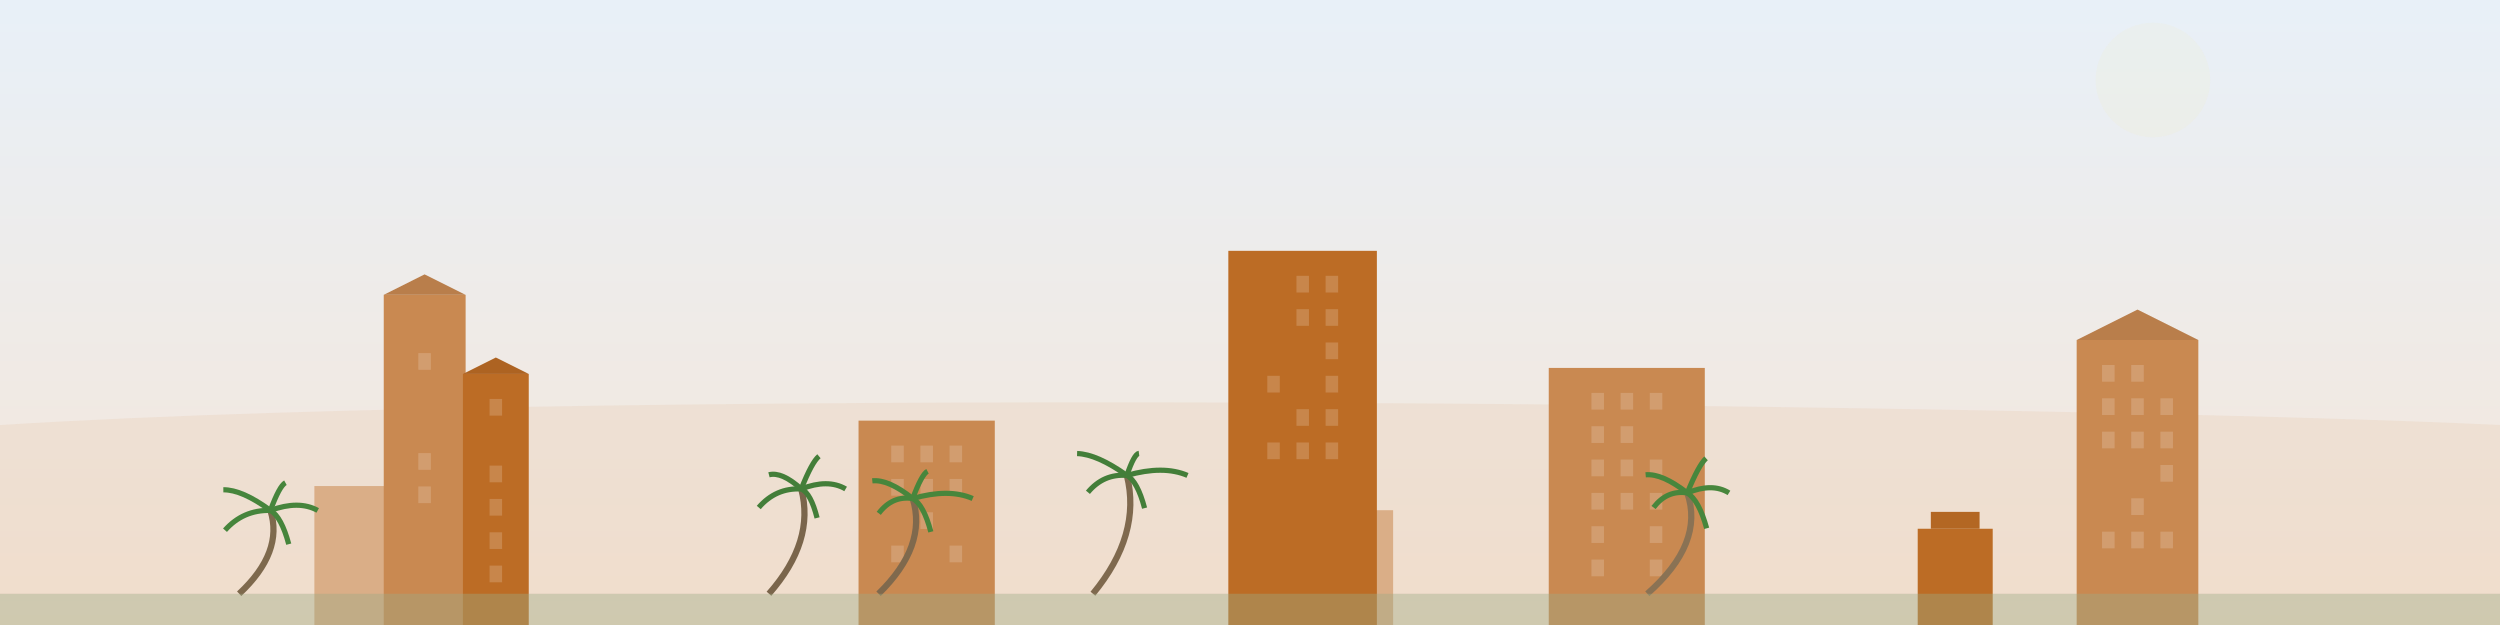
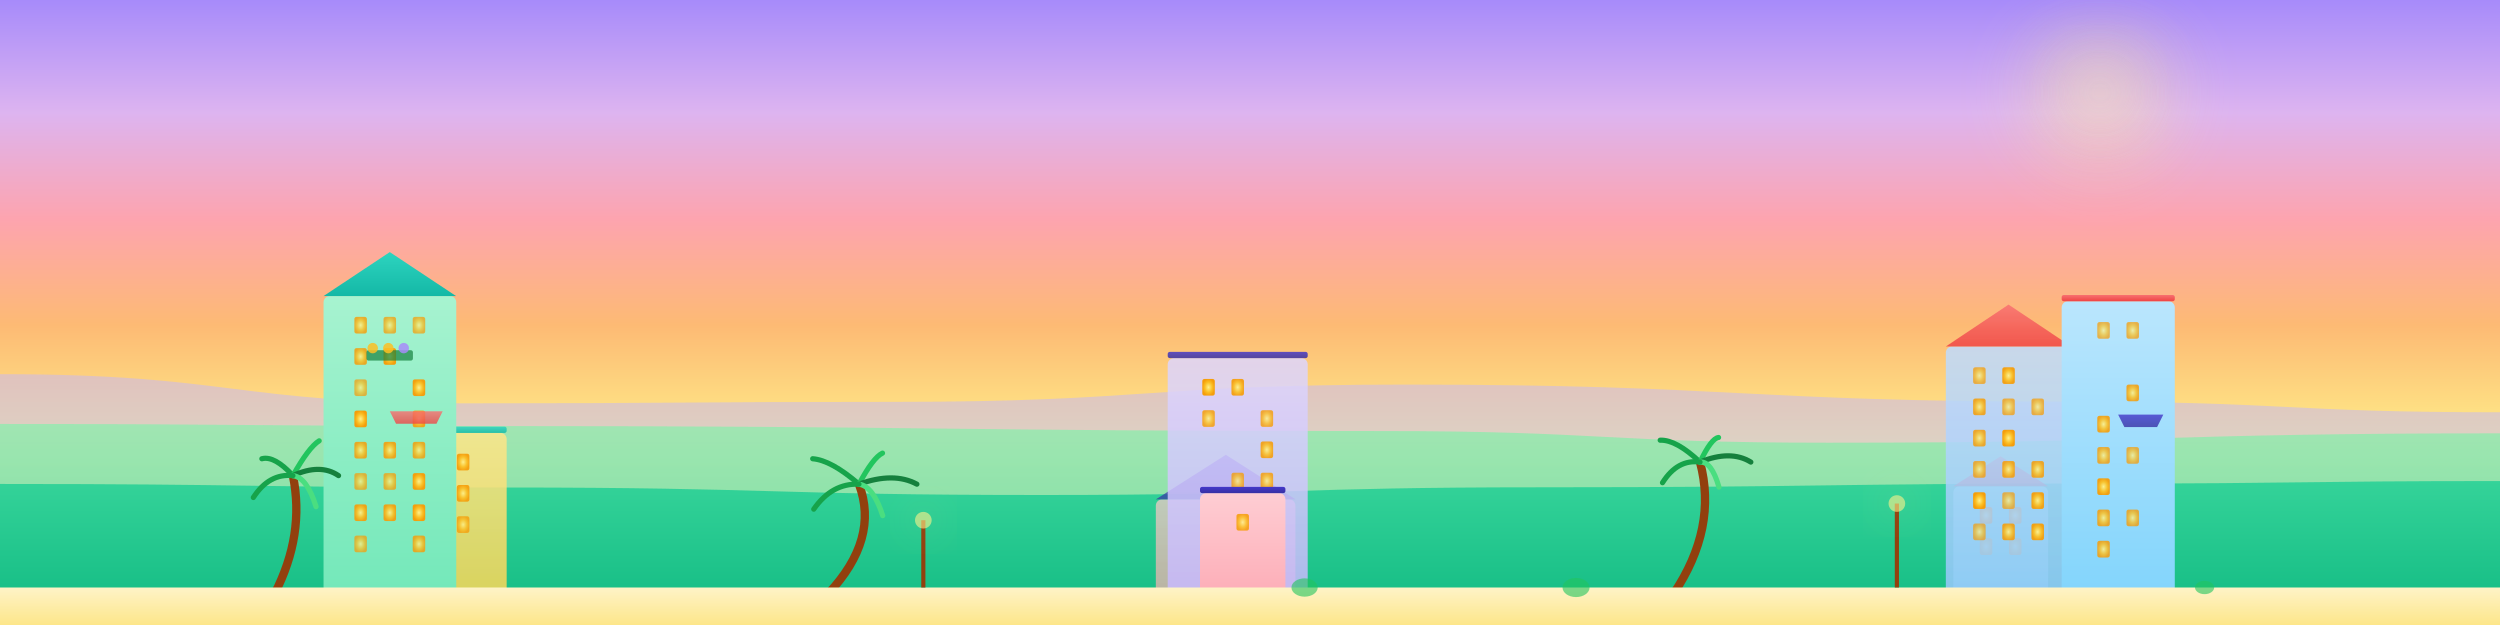
<svg xmlns="http://www.w3.org/2000/svg" viewBox="0 0 1200 300" width="1200" height="300">
  <defs>
    <linearGradient id="skyGrad" x1="0" y1="0" x2="0" y2="1">
-       <stop offset="0%" stop-color="#e8f0f8" />
-       <stop offset="100%" stop-color="#f5e6d8" />
-     </linearGradient>
+       <stop offset="0%" stop-color="#a78bfa" />
+       <stop offset="18%" stop-color="#ddb4f0" />
+       <stop offset="35%" stop-color="#fda4af" />
+       <stop offset="52%" stop-color="#fdba74" />
+       <stop offset="72%" stop-color="#fef08a" />
+       <stop offset="100%" stop-color="#fef9c3" />
+     </linearGradient>
+     <linearGradient id="bldg_coral" x1="0" y1="0" x2="0" y2="1">
+       <stop offset="0%" stop-color="#fecaca" />
+       <stop offset="100%" stop-color="#fca5a5" />
+     </linearGradient>
+     <linearGradient id="bldg_teal" x1="0" y1="0" x2="0" y2="1">
+       <stop offset="0%" stop-color="#99f6e4" />
+       <stop offset="100%" stop-color="#5eead4" />
+     </linearGradient>
+     <linearGradient id="bldg_amber" x1="0" y1="0" x2="0" y2="1">
+       <stop offset="0%" stop-color="#fde68a" />
+       <stop offset="100%" stop-color="#fcd34d" />
+     </linearGradient>
+     <linearGradient id="bldg_lavender" x1="0" y1="0" x2="0" y2="1">
+       <stop offset="0%" stop-color="#ddd6fe" />
+       <stop offset="100%" stop-color="#c4b5fd" />
+     </linearGradient>
+     <linearGradient id="bldg_blue" x1="0" y1="0" x2="0" y2="1">
+       <stop offset="0%" stop-color="#bfdbfe" />
+       <stop offset="100%" stop-color="#93c5fd" />
+     </linearGradient>
+     <linearGradient id="bldg_mint" x1="0" y1="0" x2="0" y2="1">
+       <stop offset="0%" stop-color="#a7f3d0" />
+       <stop offset="100%" stop-color="#6ee7b7" />
+     </linearGradient>
+     <linearGradient id="bldg_rose" x1="0" y1="0" x2="0" y2="1">
+       <stop offset="0%" stop-color="#fecdd3" />
+       <stop offset="100%" stop-color="#fda4af" />
+     </linearGradient>
+     <linearGradient id="bldg_sky" x1="0" y1="0" x2="0" y2="1">
+       <stop offset="0%" stop-color="#bae6fd" />
+       <stop offset="100%" stop-color="#7dd3fc" />
+     </linearGradient>
+     <linearGradient id="roof_navyRoof" x1="0" y1="0" x2="0" y2="1">
+       <stop offset="0%" stop-color="#4338ca" />
+       <stop offset="100%" stop-color="#3730a3" />
+     </linearGradient>
+     <linearGradient id="roof_coralRoof" x1="0" y1="0" x2="0" y2="1">
+       <stop offset="0%" stop-color="#f87171" />
+       <stop offset="100%" stop-color="#ef4444" />
+     </linearGradient>
+     <linearGradient id="roof_tealRoof" x1="0" y1="0" x2="0" y2="1">
+       <stop offset="0%" stop-color="#2dd4bf" />
+       <stop offset="100%" stop-color="#14b8a6" />
+     </linearGradient>
+     <radialGradient id="windowGlow" cx="50%" cy="50%" r="50%">
+       <stop offset="0%" stop-color="#fef08a" />
+       <stop offset="60%" stop-color="#fbbf24" />
+       <stop offset="100%" stop-color="#f59e0b" />
+     </radialGradient>
+     <linearGradient id="hillFar" x1="0" y1="0" x2="0" y2="1">
+       <stop offset="0%" stop-color="#c4b5fd" />
+       <stop offset="100%" stop-color="#a5b4fc" />
+     </linearGradient>
+     <linearGradient id="hillMid" x1="0" y1="0" x2="0" y2="1">
+       <stop offset="0%" stop-color="#86efac" />
+       <stop offset="100%" stop-color="#4ade80" />
+     </linearGradient>
+     <linearGradient id="hillNear" x1="0" y1="0" x2="0" y2="1">
+       <stop offset="0%" stop-color="#34d399" />
+       <stop offset="100%" stop-color="#10b981" />
+     </linearGradient>
+     <linearGradient id="hillDesertFar" x1="0" y1="0" x2="0" y2="1">
+       <stop offset="0%" stop-color="#fde68a" />
+       <stop offset="100%" stop-color="#fcd34d" />
+     </linearGradient>
+     <linearGradient id="hillDesertMid" x1="0" y1="0" x2="0" y2="1">
+       <stop offset="0%" stop-color="#fcd34d" />
+       <stop offset="100%" stop-color="#fbbf24" />
+     </linearGradient>
+     <linearGradient id="hillDesertNear" x1="0" y1="0" x2="0" y2="1">
+       <stop offset="0%" stop-color="#fbbf24" />
+       <stop offset="100%" stop-color="#f59e0b" />
+     </linearGradient>
+     <linearGradient id="groundGrad" x1="0" y1="0" x2="0" y2="1">
+       <stop offset="0%" stop-color="#fef3c7" />
+       <stop offset="100%" stop-color="#fde68a" />
+     </linearGradient>
+     <linearGradient id="waterGrad" x1="0" y1="0" x2="0" y2="1">
+       <stop offset="0%" stop-color="#bfdbfe" />
+       <stop offset="100%" stop-color="#93c5fd" />
+     </linearGradient>
+     <filter id="softGlow" x="-50%" y="-50%" width="200%" height="200%">
+       <feGaussianBlur in="SourceGraphic" stdDeviation="12" />
+     </filter>
  </defs>
  <rect width="1200" height="300" fill="url(#skyGrad)" />
-   <path d="M0 300 L0 204.0 C302.0 185.1, 1005.3 194.6, 1200 204.0 L1200 300 Z" fill="#e4c4a8" opacity="0.25" />
-   <rect x="150.9" y="233.3" width="43.7" height="66.7" fill="#daae87" />
-   <rect x="598.0" y="244.9" width="70.7" height="55.1" fill="#daae87" />
-   <rect x="610.4" y="235.1" width="46.0" height="9.7" fill="#cfa580" />
-   <rect x="1006.5" y="195.0" width="48.5" height="105.0" fill="#daae87" />
-   <rect x="1015.0" y="176.4" width="31.6" height="18.5" fill="#cfa580" />
-   <rect x="184.2" y="141.5" width="39.3" height="158.5" fill="#c98951" />
-   <polygon points="184.2,141.5 203.8,131.7 223.4,141.5" fill="#b97e4b" />
-   <rect x="200.8" y="169.5" width="6" height="8" fill="#dcb28e" opacity="0.5" />
-   <rect x="200.8" y="217.5" width="6" height="8" fill="#dcb28e" opacity="0.5" />
-   <rect x="200.8" y="233.5" width="6" height="8" fill="#dcb28e" opacity="0.5" />
-   <rect x="412.1" y="201.9" width="65.4" height="98.1" fill="#c98951" />
-   <rect x="427.8" y="213.9" width="6" height="8" fill="#dcb28e" opacity="0.5" />
-   <rect x="441.8" y="213.9" width="6" height="8" fill="#dcb28e" opacity="0.5" />
-   <rect x="455.8" y="213.9" width="6" height="8" fill="#dcb28e" opacity="0.5" />
-   <rect x="427.8" y="229.9" width="6" height="8" fill="#dcb28e" opacity="0.5" />
-   <rect x="441.8" y="229.9" width="6" height="8" fill="#dcb28e" opacity="0.5" />
-   <rect x="455.8" y="229.9" width="6" height="8" fill="#dcb28e" opacity="0.5" />
-   <rect x="441.8" y="245.9" width="6" height="8" fill="#dcb28e" opacity="0.5" />
-   <rect x="427.8" y="261.9" width="6" height="8" fill="#dcb28e" opacity="0.5" />
-   <rect x="455.8" y="261.9" width="6" height="8" fill="#dcb28e" opacity="0.5" />
-   <rect x="743.4" y="176.6" width="74.9" height="123.4" fill="#c98951" />
-   <rect x="763.9" y="188.6" width="6" height="8" fill="#dcb28e" opacity="0.5" />
-   <rect x="777.9" y="188.6" width="6" height="8" fill="#dcb28e" opacity="0.5" />
-   <rect x="791.9" y="188.6" width="6" height="8" fill="#dcb28e" opacity="0.5" />
-   <rect x="763.9" y="204.6" width="6" height="8" fill="#dcb28e" opacity="0.5" />
-   <rect x="777.9" y="204.6" width="6" height="8" fill="#dcb28e" opacity="0.5" />
-   <rect x="763.9" y="220.6" width="6" height="8" fill="#dcb28e" opacity="0.5" />
-   <rect x="777.9" y="220.6" width="6" height="8" fill="#dcb28e" opacity="0.5" />
-   <rect x="791.9" y="220.6" width="6" height="8" fill="#dcb28e" opacity="0.5" />
-   <rect x="763.9" y="236.6" width="6" height="8" fill="#dcb28e" opacity="0.5" />
-   <rect x="777.9" y="236.6" width="6" height="8" fill="#dcb28e" opacity="0.5" />
-   <rect x="791.9" y="236.6" width="6" height="8" fill="#dcb28e" opacity="0.5" />
-   <rect x="763.9" y="252.6" width="6" height="8" fill="#dcb28e" opacity="0.5" />
-   <rect x="791.9" y="252.6" width="6" height="8" fill="#dcb28e" opacity="0.5" />
-   <rect x="763.9" y="268.6" width="6" height="8" fill="#dcb28e" opacity="0.5" />
-   <rect x="791.9" y="268.6" width="6" height="8" fill="#dcb28e" opacity="0.5" />
-   <rect x="996.8" y="163.2" width="58.4" height="136.8" fill="#c98951" />
-   <polygon points="996.8,163.2 1026.0,148.6 1055.2,163.2" fill="#b97e4b" />
-   <rect x="1009.0" y="175.2" width="6" height="8" fill="#dcb28e" opacity="0.5" />
-   <rect x="1023.0" y="175.2" width="6" height="8" fill="#dcb28e" opacity="0.5" />
-   <rect x="1009.0" y="191.2" width="6" height="8" fill="#dcb28e" opacity="0.5" />
-   <rect x="1023.0" y="191.2" width="6" height="8" fill="#dcb28e" opacity="0.5" />
-   <rect x="1037.0" y="191.2" width="6" height="8" fill="#dcb28e" opacity="0.5" />
-   <rect x="1009.0" y="207.2" width="6" height="8" fill="#dcb28e" opacity="0.5" />
-   <rect x="1023.0" y="207.2" width="6" height="8" fill="#dcb28e" opacity="0.5" />
-   <rect x="1037.0" y="207.2" width="6" height="8" fill="#dcb28e" opacity="0.5" />
-   <rect x="1037.0" y="223.2" width="6" height="8" fill="#dcb28e" opacity="0.5" />
-   <rect x="1023.0" y="239.2" width="6" height="8" fill="#dcb28e" opacity="0.5" />
-   <rect x="1009.0" y="255.2" width="6" height="8" fill="#dcb28e" opacity="0.5" />
-   <rect x="1023.0" y="255.2" width="6" height="8" fill="#dcb28e" opacity="0.5" />
-   <rect x="1037.0" y="255.2" width="6" height="8" fill="#dcb28e" opacity="0.5" />
-   <rect x="222.2" y="179.5" width="31.6" height="120.5" fill="#bc6c25" />
-   <polygon points="222.2,179.5 238.0,171.6 253.8,179.5" fill="#ad6322" />
-   <rect x="235.0" y="191.5" width="6" height="8" fill="#d39f71" opacity="0.5" />
-   <rect x="235.0" y="223.5" width="6" height="8" fill="#d39f71" opacity="0.5" />
-   <rect x="235.0" y="239.5" width="6" height="8" fill="#d39f71" opacity="0.5" />
-   <rect x="235.0" y="255.5" width="6" height="8" fill="#d39f71" opacity="0.5" />
-   <rect x="235.0" y="271.5" width="6" height="8" fill="#d39f71" opacity="0.5" />
-   <rect x="589.6" y="120.4" width="71.3" height="179.6" fill="#bc6c25" />
-   <rect x="622.3" y="132.4" width="6" height="8" fill="#d39f71" opacity="0.5" />
-   <rect x="636.3" y="132.4" width="6" height="8" fill="#d39f71" opacity="0.5" />
-   <rect x="622.3" y="148.4" width="6" height="8" fill="#d39f71" opacity="0.5" />
-   <rect x="636.3" y="148.4" width="6" height="8" fill="#d39f71" opacity="0.5" />
-   <rect x="636.3" y="164.4" width="6" height="8" fill="#d39f71" opacity="0.5" />
-   <rect x="608.3" y="180.4" width="6" height="8" fill="#d39f71" opacity="0.5" />
-   <rect x="636.3" y="180.4" width="6" height="8" fill="#d39f71" opacity="0.5" />
-   <rect x="622.3" y="196.4" width="6" height="8" fill="#d39f71" opacity="0.5" />
-   <rect x="636.3" y="196.4" width="6" height="8" fill="#d39f71" opacity="0.5" />
-   <rect x="608.3" y="212.4" width="6" height="8" fill="#d39f71" opacity="0.5" />
-   <rect x="622.3" y="212.4" width="6" height="8" fill="#d39f71" opacity="0.5" />
-   <rect x="636.3" y="212.4" width="6" height="8" fill="#d39f71" opacity="0.5" />
-   <rect x="920.5" y="253.8" width="36.0" height="46.2" fill="#bc6c25" />
-   <rect x="926.8" y="245.7" width="23.4" height="8.1" fill="#b36723" />
-   <path d="M421.7 285.0 Q445.2 262.1 438.1 239.3" fill="none" stroke="#7f694d" stroke-width="3" />
-   <path d="M438.1 239.3 Q426.5 230.0 418.7 230.8" fill="none" stroke="#47863c" stroke-width="2.5" />
-   <path d="M438.1 239.3 Q442.4 227.7 445.2 226.2" fill="none" stroke="#47863c" stroke-width="2.5" />
-   <path d="M438.1 239.3 Q455.4 234.3 466.9 239.3" fill="none" stroke="#47863c" stroke-width="2.5" />
-   <path d="M438.1 239.3 Q443.4 242.3 446.8 255.3" fill="none" stroke="#47863c" stroke-width="2.5" />
-   <path d="M438.1 239.3 Q428.3 237.8 421.8 246.4" fill="none" stroke="#47863c" stroke-width="2.5" />
-   <path d="M790.7 285.0 Q818.2 260.8 809.9 236.6" fill="none" stroke="#8a7254" stroke-width="3" />
-   <path d="M809.9 236.6 Q797.9 227.2 789.9 227.9" fill="none" stroke="#47863c" stroke-width="2.5" />
-   <path d="M809.9 236.6 Q815.3 223.3 818.9 220.0" fill="none" stroke="#47863c" stroke-width="2.5" />
-   <path d="M809.9 236.6 Q821.9 231.6 829.9 236.6" fill="none" stroke="#47863c" stroke-width="2.5" />
-   <path d="M809.9 236.6 Q815.5 240.1 819.2 253.6" fill="none" stroke="#47863c" stroke-width="2.5" />
-   <path d="M809.9 236.6 Q800.2 235.1 793.7 243.6" fill="none" stroke="#47863c" stroke-width="2.5" />
-   <path d="M369.1 285.0 Q391.3 259.8 384.6 234.7" fill="none" stroke="#7a654b" stroke-width="3" />
-   <path d="M384.6 234.7 Q375.3 226.3 369.1 227.9" fill="none" stroke="#437e39" stroke-width="2.5" />
-   <path d="M384.6 234.7 Q389.7 221.8 393.1 219.0" fill="none" stroke="#437e39" stroke-width="2.5" />
-   <path d="M384.6 234.7 Q397.4 229.7 405.9 234.7" fill="none" stroke="#437e39" stroke-width="2.5" />
-   <path d="M384.6 234.7 Q389.2 236.7 392.2 248.6" fill="none" stroke="#437e39" stroke-width="2.5" />
-   <path d="M384.6 234.7 Q372.4 234.1 364.2 243.6" fill="none" stroke="#437e39" stroke-width="2.5" />
-   <path d="M524.6 285.0 Q548.0 256.6 540.9 228.2" fill="none" stroke="#7f694e" stroke-width="3" />
-   <path d="M540.9 228.2 Q526.6 218.0 517.0 217.7" fill="none" stroke="#437e39" stroke-width="2.5" />
-   <path d="M540.9 228.2 Q544.4 217.9 546.7 217.6" fill="none" stroke="#437e39" stroke-width="2.5" />
-   <path d="M540.9 228.2 Q558.4 223.2 570.0 228.2" fill="none" stroke="#437e39" stroke-width="2.5" />
-   <path d="M540.9 228.2 Q546.0 231.0 549.4 243.9" fill="none" stroke="#437e39" stroke-width="2.5" />
-   <path d="M540.9 228.2 Q529.7 227.3 522.2 236.3" fill="none" stroke="#437e39" stroke-width="2.5" />
-   <path d="M114.8 285.0 Q136.2 265.0 129.8 245.0" fill="none" stroke="#7e694d" stroke-width="3" />
-   <path d="M129.8 245.0 Q116.2 235.0 107.2 235.1" fill="none" stroke="#46853c" stroke-width="2.5" />
-   <path d="M129.8 245.0 Q134.1 233.3 137.0 231.7" fill="none" stroke="#46853c" stroke-width="2.5" />
-   <path d="M129.8 245.0 Q143.4 240.0 152.5 245.0" fill="none" stroke="#46853c" stroke-width="2.5" />
-   <path d="M129.8 245.0 Q135.1 248.1 138.6 261.2" fill="none" stroke="#46853c" stroke-width="2.5" />
-   <path d="M129.8 245.0 Q116.7 244.7 108.0 254.5" fill="none" stroke="#46853c" stroke-width="2.5" />
-   <rect x="0" y="285" width="1200" height="15" fill="#9aaa85" opacity="0.4" />
-   <circle cx="1033.4" cy="38.4" r="27.5" fill="#f5e6a0" opacity="0.1" />
+   <circle cx="1008.0" cy="44.3" r="45" fill="#fef08a" opacity="0.12" filter="url(#softGlow)" />
+   <circle cx="1008.0" cy="44.3" r="30" fill="#fde68a" opacity="0.18" filter="url(#softGlow)" />
+   <circle cx="1008.0" cy="44.3" r="16" fill="#fef9c3" opacity="0.25" filter="url(#softGlow)" />
+   <path d="M0 300 L0.0 179.6 C111.8 179.6, 111.8 193.6, 223.6 193.6 C326.2 193.6, 326.2 192.9, 428.8 192.9 C551.6 192.9, 551.6 184.6, 674.5 184.6 C834.8 184.6, 834.8 192.8, 995.1 192.8 C1097.6 192.8, 1097.6 197.9, 1200.0 197.9 L1200 300 Z" fill="url(#hillFar)" opacity="0.5" />
+   <path d="M0 300 L0.0 203.5 C119.6 203.5, 119.6 204.5, 239.2 204.5 C450.9 204.5, 450.9 206.9, 662.6 206.9 C770.2 206.9, 770.2 212.5, 877.7 212.5 C1038.9 212.5, 1038.9 208.0, 1200.0 208.0 L1200 300 Z" fill="url(#hillMid)" opacity="0.7" />
+   <path d="M0 300 L0.0 232.3 C121.2 232.3, 121.2 234.0, 242.4 234.0 C371.4 234.0, 371.4 237.6, 500.4 237.6 C619.6 237.6, 619.6 233.9, 738.9 233.9 C874.5 233.9, 874.5 232.1, 1010.0 232.1 C1105.0 232.1, 1105.0 230.9, 1200.0 230.9 L1200 300 Z" fill="url(#hillNear)" opacity="1" />
+   <rect x="158.0" y="210.0" width="51.1" height="90.0" rx="3" fill="url(#bldg_sky)" opacity="0.7" />
+   <rect x="158.0" y="207.0" width="51.1" height="3" rx="1" fill="url(#roof_tealRoof)" opacity="0.7" />
+   <rect x="173.6" y="220.0" width="6" height="8" rx="1" fill="url(#windowGlow)" opacity="0.758" />
+   <rect x="187.6" y="220.0" width="6" height="8" rx="1" fill="url(#windowGlow)" opacity="0.99" />
+   <rect x="173.6" y="235.0" width="6" height="8" rx="1" fill="url(#windowGlow)" opacity="0.943" />
+   <rect x="187.6" y="235.0" width="6" height="8" rx="1" fill="url(#windowGlow)" opacity="0.895" />
+   <rect x="173.6" y="250.0" width="6" height="8" rx="1" fill="url(#windowGlow)" opacity="0.75" />
+   <rect x="187.6" y="250.0" width="6" height="8" rx="1" fill="url(#windowGlow)" opacity="0.836" />
+   <rect x="554.8" y="239.7" width="67.0" height="60.3" rx="3" fill="url(#bldg_coral)" opacity="0.7" />
+   <polygon points="554.8,239.7 588.4,218.3 621.9,239.7" fill="url(#roof_navyRoof)" opacity="0.7" />
+   <rect x="585.4" y="249.7" width="6" height="8" rx="1" fill="url(#windowGlow)" opacity="0.907" />
+   <rect x="937.6" y="233.4" width="45.5" height="66.6" rx="3" fill="url(#bldg_teal)" opacity="0.7" />
+   <polygon points="937.6,233.4 960.3,219.0 983.1,233.4" fill="url(#roof_coralRoof)" opacity="0.7" />
+   <rect x="950.3" y="243.4" width="6" height="8" rx="1" fill="url(#windowGlow)" opacity="0.977" />
+   <rect x="964.3" y="243.4" width="6" height="8" rx="1" fill="url(#windowGlow)" opacity="0.863" />
+   <rect x="950.3" y="258.4" width="6" height="8" rx="1" fill="url(#windowGlow)" opacity="0.707" />
+   <rect x="964.3" y="258.4" width="6" height="8" rx="1" fill="url(#windowGlow)" opacity="0.725" />
+   <rect x="201.5" y="207.8" width="41.7" height="92.2" rx="3" fill="url(#bldg_amber)" opacity="0.85" />
+   <rect x="201.5" y="204.8" width="41.7" height="3" rx="1" fill="url(#roof_tealRoof)" opacity="0.85" />
+   <rect x="219.3" y="217.8" width="6" height="8" rx="1" fill="url(#windowGlow)" opacity="0.935" />
+   <rect x="219.3" y="232.8" width="6" height="8" rx="1" fill="url(#windowGlow)" opacity="0.919" />
+   <rect x="219.3" y="247.8" width="6" height="8" rx="1" fill="url(#windowGlow)" opacity="0.808" />
+   <rect x="560.5" y="171.9" width="67.2" height="128.1" rx="3" fill="url(#bldg_lavender)" opacity="0.85" />
+   <rect x="560.5" y="168.9" width="67.2" height="3" rx="1" fill="url(#roof_navyRoof)" opacity="0.85" />
+   <rect x="577.1" y="181.9" width="6" height="8" rx="1" fill="url(#windowGlow)" opacity="0.997" />
+   <rect x="591.1" y="181.9" width="6" height="8" rx="1" fill="url(#windowGlow)" opacity="0.923" />
+   <rect x="577.1" y="196.9" width="6" height="8" rx="1" fill="url(#windowGlow)" opacity="0.844" />
+   <rect x="605.1" y="196.9" width="6" height="8" rx="1" fill="url(#windowGlow)" opacity="0.816" />
+   <rect x="605.1" y="211.9" width="6" height="8" rx="1" fill="url(#windowGlow)" opacity="0.877" />
+   <rect x="591.1" y="226.9" width="6" height="8" rx="1" fill="url(#windowGlow)" opacity="0.781" />
+   <rect x="605.1" y="226.9" width="6" height="8" rx="1" fill="url(#windowGlow)" opacity="0.826" />
+   <rect x="577.1" y="241.9" width="6" height="8" rx="1" fill="url(#windowGlow)" opacity="0.876" />
+   <rect x="591.1" y="241.9" width="6" height="8" rx="1" fill="url(#windowGlow)" opacity="0.831" />
+   <rect x="605.1" y="241.9" width="6" height="8" rx="1" fill="url(#windowGlow)" opacity="0.787" />
+   <rect x="577.1" y="256.9" width="6" height="8" rx="1" fill="url(#windowGlow)" opacity="0.718" />
+   <rect x="591.1" y="256.9" width="6" height="8" rx="1" fill="url(#windowGlow)" opacity="0.869" />
+   <rect x="605.1" y="256.9" width="6" height="8" rx="1" fill="url(#windowGlow)" opacity="0.823" />
+   <rect x="934.0" y="166.3" width="60.1" height="133.7" rx="3" fill="url(#bldg_blue)" opacity="0.85" />
+   <polygon points="934.0,166.3 964.1,146.2 994.2,166.3" fill="url(#roof_coralRoof)" opacity="0.85" />
+   <rect x="947.1" y="176.3" width="6" height="8" rx="1" fill="url(#windowGlow)" opacity="0.755" />
+   <rect x="961.1" y="176.3" width="6" height="8" rx="1" fill="url(#windowGlow)" opacity="0.949" />
+   <rect x="947.1" y="191.3" width="6" height="8" rx="1" fill="url(#windowGlow)" opacity="0.869" />
+   <rect x="961.1" y="191.3" width="6" height="8" rx="1" fill="url(#windowGlow)" opacity="0.748" />
+   <rect x="975.1" y="191.3" width="6" height="8" rx="1" fill="url(#windowGlow)" opacity="0.75" />
+   <rect x="947.1" y="206.3" width="6" height="8" rx="1" fill="url(#windowGlow)" opacity="0.843" />
+   <rect x="961.1" y="206.3" width="6" height="8" rx="1" fill="url(#windowGlow)" opacity="0.996" />
+   <rect x="947.1" y="221.3" width="6" height="8" rx="1" fill="url(#windowGlow)" opacity="0.782" />
+   <rect x="961.1" y="221.3" width="6" height="8" rx="1" fill="url(#windowGlow)" opacity="0.881" />
+   <rect x="975.1" y="221.3" width="6" height="8" rx="1" fill="url(#windowGlow)" opacity="0.867" />
+   <rect x="947.1" y="236.3" width="6" height="8" rx="1" fill="url(#windowGlow)" opacity="0.999" />
+   <rect x="961.1" y="236.3" width="6" height="8" rx="1" fill="url(#windowGlow)" opacity="0.713" />
+   <rect x="975.1" y="236.3" width="6" height="8" rx="1" fill="url(#windowGlow)" opacity="0.938" />
+   <rect x="947.1" y="251.3" width="6" height="8" rx="1" fill="url(#windowGlow)" opacity="0.701" />
+   <rect x="961.1" y="251.3" width="6" height="8" rx="1" fill="url(#windowGlow)" opacity="0.882" />
+   <rect x="975.1" y="251.3" width="6" height="8" rx="1" fill="url(#windowGlow)" opacity="0.949" />
+   <rect x="155.3" y="142.1" width="63.7" height="157.9" rx="3" fill="url(#bldg_mint)" opacity="1" />
+   <polygon points="155.3,142.1 187.1,121.0 218.9,142.1" fill="url(#roof_tealRoof)" opacity="1" />
+   <rect x="170.1" y="152.1" width="6" height="8" rx="1" fill="url(#windowGlow)" opacity="0.823" />
+   <rect x="184.1" y="152.1" width="6" height="8" rx="1" fill="url(#windowGlow)" opacity="0.751" />
+   <rect x="198.1" y="152.1" width="6" height="8" rx="1" fill="url(#windowGlow)" opacity="0.731" />
+   <rect x="170.1" y="167.1" width="6" height="8" rx="1" fill="url(#windowGlow)" opacity="0.859" />
+   <rect x="184.1" y="167.1" width="6" height="8" rx="1" fill="url(#windowGlow)" opacity="0.992" />
+   <rect x="170.1" y="182.1" width="6" height="8" rx="1" fill="url(#windowGlow)" opacity="0.716" />
+   <rect x="198.1" y="182.1" width="6" height="8" rx="1" fill="url(#windowGlow)" opacity="0.971" />
+   <rect x="170.1" y="197.1" width="6" height="8" rx="1" fill="url(#windowGlow)" opacity="1" />
+   <rect x="198.1" y="197.1" width="6" height="8" rx="1" fill="url(#windowGlow)" opacity="0.895" />
+   <rect x="170.1" y="212.1" width="6" height="8" rx="1" fill="url(#windowGlow)" opacity="0.849" />
+   <rect x="184.1" y="212.1" width="6" height="8" rx="1" fill="url(#windowGlow)" opacity="0.89" />
+   <rect x="198.1" y="212.1" width="6" height="8" rx="1" fill="url(#windowGlow)" opacity="0.83" />
+   <rect x="170.1" y="227.1" width="6" height="8" rx="1" fill="url(#windowGlow)" opacity="0.736" />
+   <rect x="184.1" y="227.1" width="6" height="8" rx="1" fill="url(#windowGlow)" opacity="0.762" />
+   <rect x="198.1" y="227.1" width="6" height="8" rx="1" fill="url(#windowGlow)" opacity="0.984" />
+   <rect x="170.1" y="242.1" width="6" height="8" rx="1" fill="url(#windowGlow)" opacity="0.919" />
+   <rect x="184.1" y="242.1" width="6" height="8" rx="1" fill="url(#windowGlow)" opacity="0.915" />
+   <rect x="198.1" y="242.1" width="6" height="8" rx="1" fill="url(#windowGlow)" opacity="0.99" />
+   <rect x="170.1" y="257.1" width="6" height="8" rx="1" fill="url(#windowGlow)" opacity="0.741" />
+   <rect x="198.1" y="257.1" width="6" height="8" rx="1" fill="url(#windowGlow)" opacity="0.829" />
+   <rect x="182.1" y="284.0" width="10" height="16" rx="2" fill="url(#roof_navyRoof)" opacity="0.8" />
+   <rect x="184.1" y="287.0" width="6" height="10" rx="1" fill="url(#windowGlow)" opacity="0.45" />
+   <path d="M187.1 197.4 L212.5 197.4 L209.5 203.4 L190.1 203.4 Z" fill="url(#roof_coralRoof)" opacity="0.8" />
+   <rect x="175.9" y="168.1" width="22.3" height="5" rx="1" fill="#15803d" opacity="0.7" />
+   <circle cx="178.9" cy="167.1" r="2.5" fill="#fbbf24" opacity="0.85" />
+   <circle cx="186.4" cy="167.1" r="2.5" fill="#fbbf24" opacity="0.85" />
+   <circle cx="193.8" cy="167.1" r="2.5" fill="#a78bfa" opacity="0.85" />
+   <rect x="576.0" y="236.7" width="41.0" height="63.3" rx="3" fill="url(#bldg_rose)" opacity="1" />
+   <rect x="576.0" y="233.7" width="41.0" height="3" rx="1" fill="url(#roof_navyRoof)" opacity="1" />
+   <rect x="593.5" y="246.7" width="6" height="8" rx="1" fill="url(#windowGlow)" opacity="0.876" />
+   <rect x="591.5" y="284.0" width="10" height="16" rx="2" fill="url(#roof_navyRoof)" opacity="0.8" />
+   <rect x="593.5" y="287.0" width="6" height="10" rx="1" fill="url(#windowGlow)" opacity="0.45" />
+   <rect x="989.6" y="144.6" width="54.3" height="155.4" rx="3" fill="url(#bldg_sky)" opacity="1" />
+   <rect x="989.6" y="141.6" width="54.3" height="3" rx="1" fill="url(#roof_coralRoof)" opacity="1" />
+   <rect x="1006.7" y="154.6" width="6" height="8" rx="1" fill="url(#windowGlow)" opacity="0.728" />
+   <rect x="1020.7" y="154.6" width="6" height="8" rx="1" fill="url(#windowGlow)" opacity="0.746" />
+   <rect x="1020.7" y="184.6" width="6" height="8" rx="1" fill="url(#windowGlow)" opacity="0.862" />
+   <rect x="1006.7" y="199.6" width="6" height="8" rx="1" fill="url(#windowGlow)" opacity="0.897" />
+   <rect x="1006.7" y="214.6" width="6" height="8" rx="1" fill="url(#windowGlow)" opacity="0.818" />
+   <rect x="1020.7" y="214.6" width="6" height="8" rx="1" fill="url(#windowGlow)" opacity="0.756" />
+   <rect x="1006.7" y="229.6" width="6" height="8" rx="1" fill="url(#windowGlow)" opacity="0.962" />
+   <rect x="1006.7" y="244.6" width="6" height="8" rx="1" fill="url(#windowGlow)" opacity="0.859" />
+   <rect x="1020.7" y="244.6" width="6" height="8" rx="1" fill="url(#windowGlow)" opacity="0.798" />
+   <rect x="1006.7" y="259.6" width="6" height="8" rx="1" fill="url(#windowGlow)" opacity="0.856" />
+   <rect x="1011.7" y="284.0" width="10" height="16" rx="2" fill="url(#roof_navyRoof)" opacity="0.8" />
+   <rect x="1013.7" y="287.0" width="6" height="10" rx="1" fill="url(#windowGlow)" opacity="0.45" />
+   <path d="M1016.7 199.0 L1038.4 199.0 L1035.4 205.0 L1019.7 205.0 Z" fill="url(#roof_navyRoof)" opacity="0.8" />
+   <path d="M397.5 285.0 Q422.2 258.7 412.3 232.4" stroke="#92400e" stroke-width="4" fill="none" stroke-linecap="round" />
+   <path d="M412.3 232.4 Q399.0 220.9 390.1 220.2" stroke="#16a34a" stroke-width="2.5" fill="none" stroke-linecap="round" />
+   <path d="M412.3 232.4 Q419.1 219.6 423.6 217.5" stroke="#22c55e" stroke-width="2.5" fill="none" stroke-linecap="round" />
+   <path d="M412.3 232.4 Q429.0 226.4 440.1 232.4" stroke="#15803d" stroke-width="2.5" fill="none" stroke-linecap="round" />
+   <path d="M412.3 232.4 Q419.1 233.3 423.7 247.5" stroke="#4ade80" stroke-width="2.5" fill="none" stroke-linecap="round" />
+   <path d="M412.3 232.4 Q399.3 231.9 390.6 244.4" stroke="#16a34a" stroke-width="2.5" fill="none" stroke-linecap="round" />
+   <path d="M803.3 285.0 Q824.5 253.4 816.0 221.8" stroke="#92400e" stroke-width="4" fill="none" stroke-linecap="round" />
+   <path d="M816.0 221.8 Q804.6 211.0 796.9 211.3" stroke="#16a34a" stroke-width="2.5" fill="none" stroke-linecap="round" />
+   <path d="M816.0 221.8 Q821.4 210.4 824.9 210.0" stroke="#22c55e" stroke-width="2.5" fill="none" stroke-linecap="round" />
+   <path d="M816.0 221.8 Q830.7 215.8 840.4 221.8" stroke="#15803d" stroke-width="2.5" fill="none" stroke-linecap="round" />
+   <path d="M816.0 221.8 Q821.5 221.3 825.1 233.8" stroke="#4ade80" stroke-width="2.5" fill="none" stroke-linecap="round" />
+   <path d="M816.0 221.8 Q805.2 220.3 798.0 231.7" stroke="#16a34a" stroke-width="2.5" fill="none" stroke-linecap="round" />
+   <path d="M131.8 285.0 Q146.4 256.7 140.6 228.3" stroke="#92400e" stroke-width="4" fill="none" stroke-linecap="round" />
+   <path d="M140.6 228.3 Q131.7 218.6 125.7 220.2" stroke="#16a34a" stroke-width="2.5" fill="none" stroke-linecap="round" />
+   <path d="M140.6 228.3 Q148.2 214.7 153.2 211.6" stroke="#22c55e" stroke-width="2.5" fill="none" stroke-linecap="round" />
+   <path d="M140.6 228.3 Q153.7 222.3 162.5 228.3" stroke="#15803d" stroke-width="2.5" fill="none" stroke-linecap="round" />
+   <path d="M140.6 228.3 Q147.3 229.1 151.7 243.2" stroke="#4ade80" stroke-width="2.5" fill="none" stroke-linecap="round" />
+   <path d="M140.6 228.3 Q129.2 227.1 121.6 238.8" stroke="#16a34a" stroke-width="2.5" fill="none" stroke-linecap="round" />
+   <rect x="0" y="282" width="1200" height="18" fill="url(#groundGrad)" />
+   <line x1="910.5" y1="282.0" x2="910.5" y2="241.7" stroke="#92400e" stroke-width="2" />
+   <circle cx="910.5" cy="241.7" r="4" fill="#fef08a" opacity="0.6" />
+   <circle cx="910.5" cy="241.7" r="8" fill="#fef08a" opacity="0.15" filter="url(#softGlow)" />
+   <line x1="443.2" y1="282.0" x2="443.2" y2="249.7" stroke="#92400e" stroke-width="2" />
+   <circle cx="443.2" cy="249.7" r="4" fill="#fef08a" opacity="0.6" />
+   <circle cx="443.2" cy="249.7" r="8" fill="#fef08a" opacity="0.15" filter="url(#softGlow)" />
+   <ellipse cx="1058.2" cy="282.0" rx="4.6" ry="3.2" fill="#22c55e" opacity="0.6" />
+   <ellipse cx="756.5" cy="282.0" rx="6.5" ry="4.6" fill="#22c55e" opacity="0.6" />
+   <ellipse cx="626.2" cy="282.0" rx="6.3" ry="4.4" fill="#22c55e" opacity="0.6" />
</svg>
